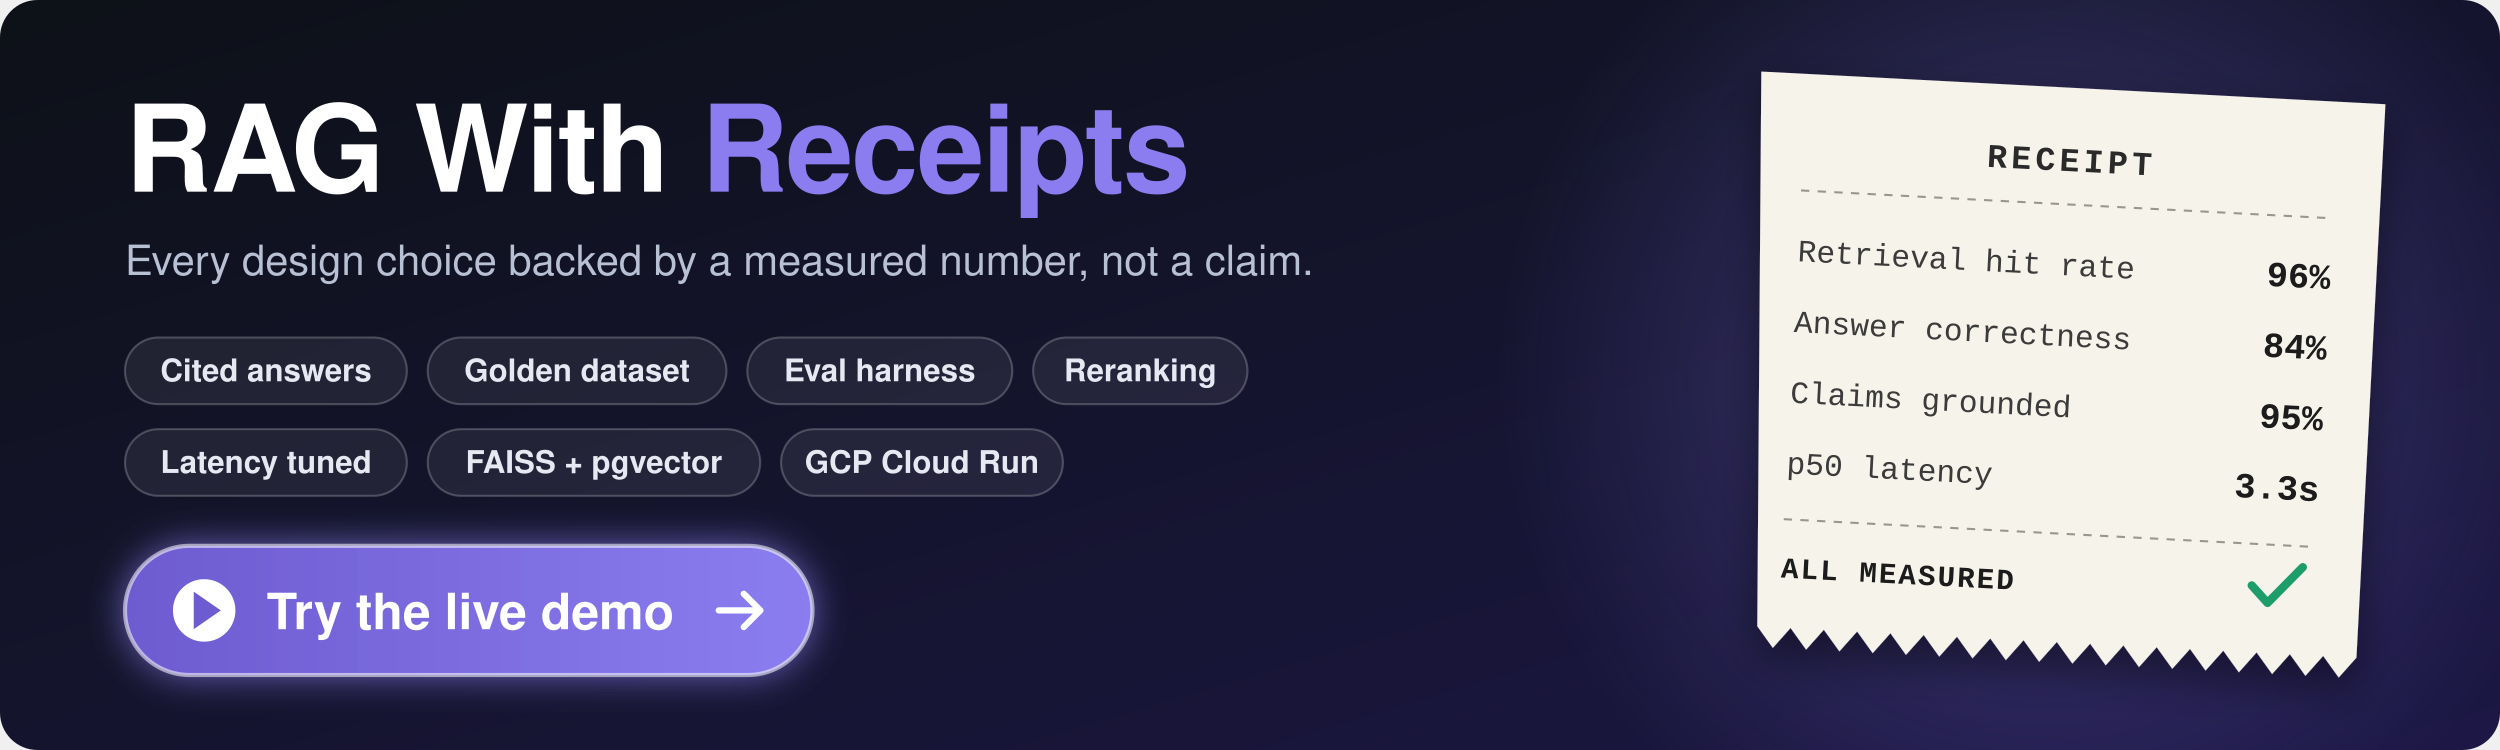
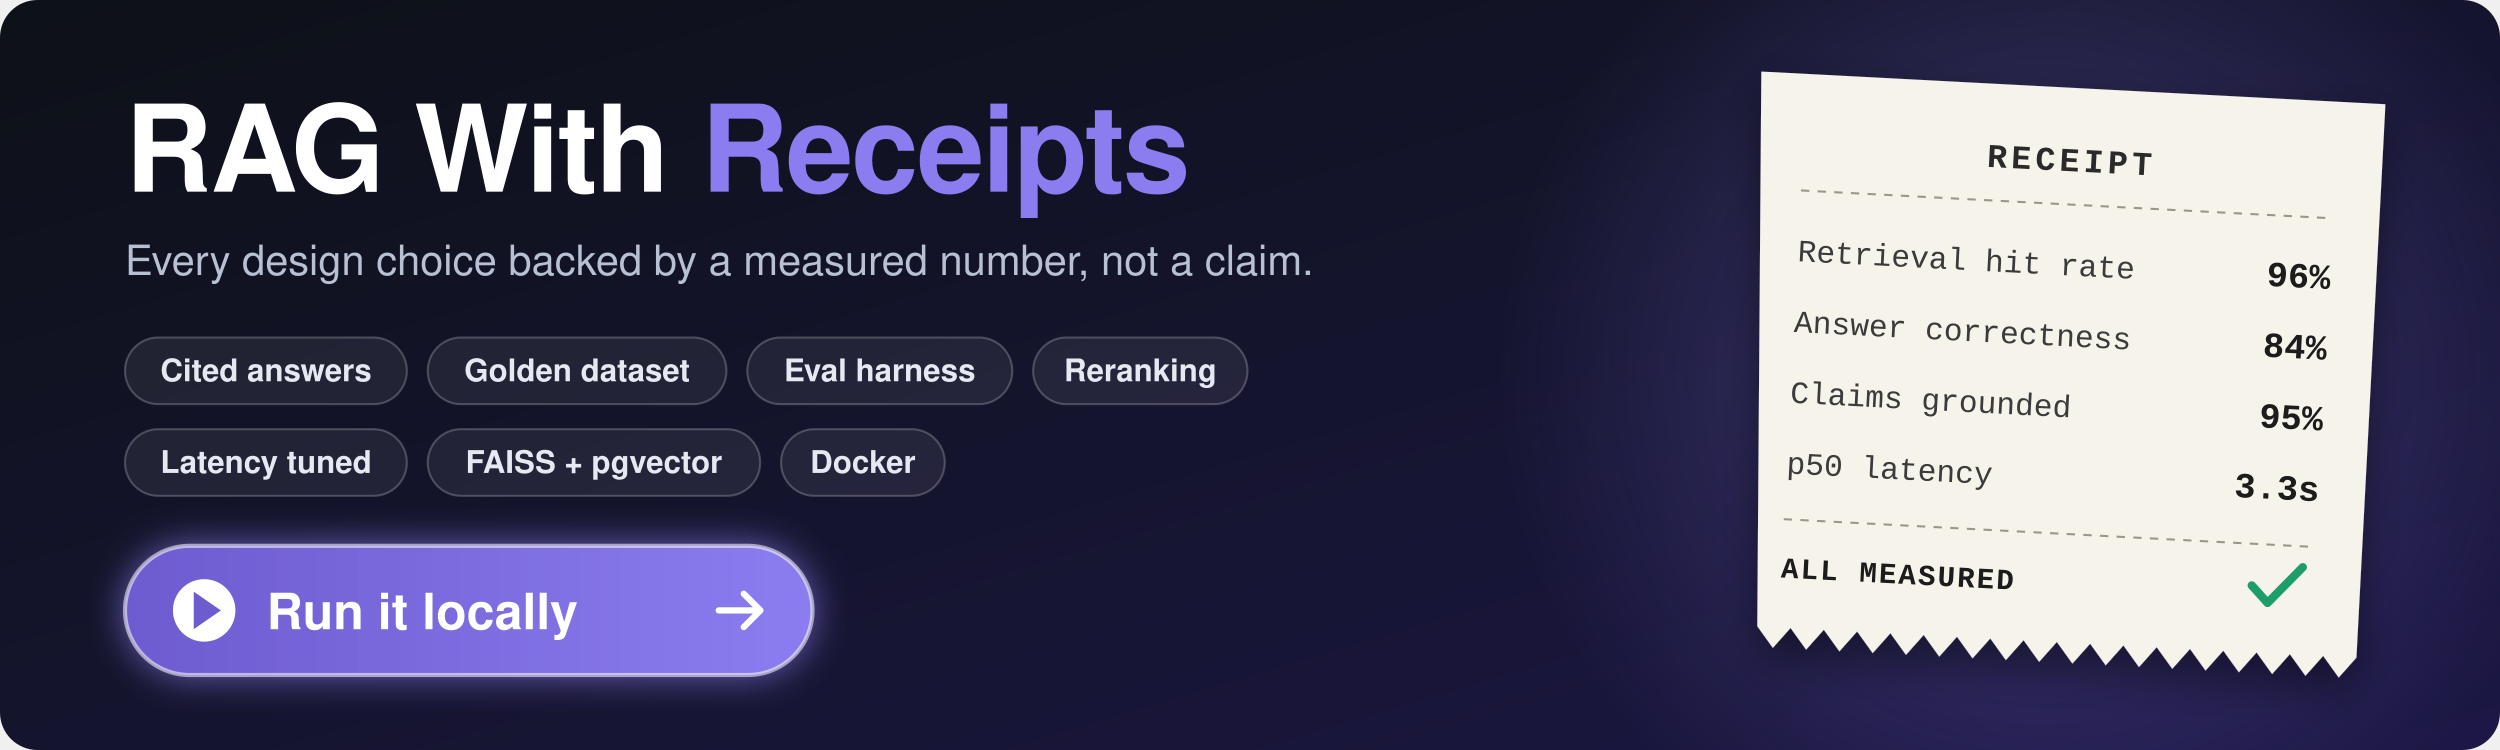
- <svg xmlns="http://www.w3.org/2000/svg" viewBox="0 0 1200 360" width="1200" height="360" font-family="-apple-system, 'Segoe UI', Helvetica, Arial, sans-serif" role="img" aria-label="RAG With Receipts: try the live demo">
+ <svg xmlns="http://www.w3.org/2000/svg" viewBox="0 0 1200 360" width="1200" height="360" font-family="-apple-system, 'Segoe UI', Helvetica, Arial, sans-serif" role="img" aria-label="RAG With Receipts: run it locally">
  <defs>
    <linearGradient id="bg" x1="0" y1="0" x2="1" y2="1">
      <stop offset="0" stop-color="#0d1117" />
      <stop offset="1" stop-color="#1c1745" />
    </linearGradient>
    <linearGradient id="cta" x1="0" y1="0" x2="1" y2="0">
      <stop offset="0" stop-color="#6d5bd0" />
      <stop offset="1" stop-color="#8b7df0" />
    </linearGradient>
    <radialGradient id="halo" cx="0.5" cy="0.5" r="0.5">
      <stop offset="0" stop-color="#8b7df0" stop-opacity="0.35" />
      <stop offset="1" stop-color="#8b7df0" stop-opacity="0" />
    </radialGradient>
    <filter id="shadow" x="-20%" y="-20%" width="140%" height="140%">
      <feDropShadow dx="0" dy="8" stdDeviation="10" flood-color="#000" flood-opacity="0.45" />
    </filter>
    <filter id="glow" x="-20%" y="-60%" width="140%" height="220%">
      <feDropShadow dx="0" dy="0" stdDeviation="9" flood-color="#8b7df0" flood-opacity="0.75" />
    </filter>
  </defs>
  <rect width="1200" height="360" rx="18" fill="url(#bg)" />
  <circle cx="980" cy="180" r="260" fill="url(#halo)" />
  <text x="60" y="92" font-size="58" font-weight="800" fill="#ffffff" letter-spacing="-1">RAG With <tspan fill="#8b7df0">Receipts</tspan>
  </text>
  <text x="60" y="132" font-size="20" fill="#b8c0d4">Every design choice backed by a measured number, not a claim.</text>
  <rect x="60.0" y="162" width="135.3" height="32" rx="16" fill="#ffffff" fill-opacity="0.07" stroke="#ffffff" stroke-opacity="0.22" />
  <text x="127.7" y="183" text-anchor="middle" font-size="15" font-weight="600" fill="#e6e9f2">Cited answers</text>
  <rect x="205.3" y="162" width="143.4" height="32" rx="16" fill="#ffffff" fill-opacity="0.07" stroke="#ffffff" stroke-opacity="0.22" />
  <text x="277.0" y="183" text-anchor="middle" font-size="15" font-weight="600" fill="#e6e9f2">Golden dataset</text>
  <rect x="358.7" y="162" width="127.2" height="32" rx="16" fill="#ffffff" fill-opacity="0.07" stroke="#ffffff" stroke-opacity="0.22" />
  <text x="422.3" y="183" text-anchor="middle" font-size="15" font-weight="600" fill="#e6e9f2">Eval harness</text>
  <rect x="495.9" y="162" width="102.9" height="32" rx="16" fill="#ffffff" fill-opacity="0.07" stroke="#ffffff" stroke-opacity="0.22" />
  <text x="547.4" y="183" text-anchor="middle" font-size="15" font-weight="600" fill="#e6e9f2">Reranking</text>
  <rect x="60.0" y="206" width="135.3" height="32" rx="16" fill="#ffffff" fill-opacity="0.07" stroke="#ffffff" stroke-opacity="0.22" />
  <text x="127.7" y="227" text-anchor="middle" font-size="15" font-weight="600" fill="#e6e9f2">Latency tuned</text>
  <rect x="205.3" y="206" width="159.6" height="32" rx="16" fill="#ffffff" fill-opacity="0.07" stroke="#ffffff" stroke-opacity="0.22" />
  <text x="285.1" y="227" text-anchor="middle" font-size="15" font-weight="600" fill="#e6e9f2">FAISS + pgvector</text>
-   <rect x="374.9" y="206" width="135.3" height="32" rx="16" fill="#ffffff" fill-opacity="0.07" stroke="#ffffff" stroke-opacity="0.22" />
-   <text x="442.5" y="227" text-anchor="middle" font-size="15" font-weight="600" fill="#e6e9f2">GCP Cloud Run</text>
+   <rect x="374.9" y="206" width="78.6" height="32" rx="16" fill="#ffffff" fill-opacity="0.07" stroke="#ffffff" stroke-opacity="0.22" />
+   <text x="414.2" y="227" text-anchor="middle" font-size="15" font-weight="600" fill="#e6e9f2">Docker</text>
  <g filter="url(#glow)">
    <rect x="60" y="262" width="330" height="62" rx="31" fill="url(#cta)" />
  </g>
  <rect x="60" y="262" width="330" height="62" rx="31" fill="none" stroke="#ffffff" stroke-opacity="0.55" stroke-width="2" />
  <circle cx="98" cy="293" r="15" fill="#ffffff" />
  <path d="M93 284 L106 293 L93 302 Z" fill="#6d5bd0" />
-   <text x="128" y="302" font-size="24" font-weight="800" fill="#ffffff">Try the live demo</text>
+   <text x="128" y="302" font-size="24" font-weight="800" fill="#ffffff">Run it locally</text>
  <path d="M345 293 h20 m-8 -8 l8 8 l-8 8" fill="none" stroke="#ffffff" stroke-width="3" stroke-linecap="round" stroke-linejoin="round" />
  <g transform="translate(838 42) rotate(3 150 138)" filter="url(#shadow)">
    <path d="M0 0 H300 V266 l-8 10 l-8 -10 l-8 10 l-8 -10 l-8 10 l-8 -10 l-8 10 l-8 -10 l-8 10 l-8 -10 l-8 10 l-8 -10 l-8 10 l-8 -10 l-8 10 l-8 -10 l-8 10 l-8 -10 l-8 10 l-8 -10 l-8 10 l-8 -10 l-8 10 l-8 -10 l-8 10 l-8 -10 l-8 10 l-8 -10 l-8 10 l-8 -10 l-8 10 l-8 -10 l-8 10 l-8 -10 l-8 10 l-8 -10 Z" fill="#f6f3ea" />
    <text x="150.0" y="40" text-anchor="middle" font-family="'SFMono-Regular', Consolas, 'Courier New', monospace" font-size="16" font-weight="700" fill="#2a2a2a" letter-spacing="2">RECEIPT</text>
    <line x1="22" y1="56" x2="278" y2="56" stroke="#9a968a" stroke-dasharray="4 4" />
    <text x="22" y="90" font-family="'SFMono-Regular', Consolas, 'Courier New', monospace" font-size="15" fill="#3a3a3a">Retrieval hit rate</text>
    <text x="278" y="90" text-anchor="end" font-family="'SFMono-Regular', Consolas, 'Courier New', monospace" font-size="17" font-weight="700" fill="#1a1a1a">96%</text>
    <text x="22" y="124" font-family="'SFMono-Regular', Consolas, 'Courier New', monospace" font-size="15" fill="#3a3a3a">Answer correctness</text>
    <text x="278" y="124" text-anchor="end" font-family="'SFMono-Regular', Consolas, 'Courier New', monospace" font-size="17" font-weight="700" fill="#1a1a1a">84%</text>
    <text x="22" y="158" font-family="'SFMono-Regular', Consolas, 'Courier New', monospace" font-size="15" fill="#3a3a3a">Claims grounded</text>
    <text x="278" y="158" text-anchor="end" font-family="'SFMono-Regular', Consolas, 'Courier New', monospace" font-size="17" font-weight="700" fill="#1a1a1a">95%</text>
    <text x="22" y="192" font-family="'SFMono-Regular', Consolas, 'Courier New', monospace" font-size="15" fill="#3a3a3a">p50 latency</text>
    <text x="278" y="192" text-anchor="end" font-family="'SFMono-Regular', Consolas, 'Courier New', monospace" font-size="17" font-weight="700" fill="#1a1a1a">3.3s</text>
    <line x1="22" y1="214" x2="278" y2="214" stroke="#9a968a" stroke-dasharray="4 4" />
    <text x="22" y="242" font-family="'SFMono-Regular', Consolas, 'Courier New', monospace" font-size="14" font-weight="700" fill="#1a1a1a" letter-spacing="1">ALL MEASURED</text>
    <path d="M248 234 l8 8 l16 -18" fill="none" stroke="#1f9d6b" stroke-width="4" stroke-linecap="round" stroke-linejoin="round" />
  </g>
</svg>
